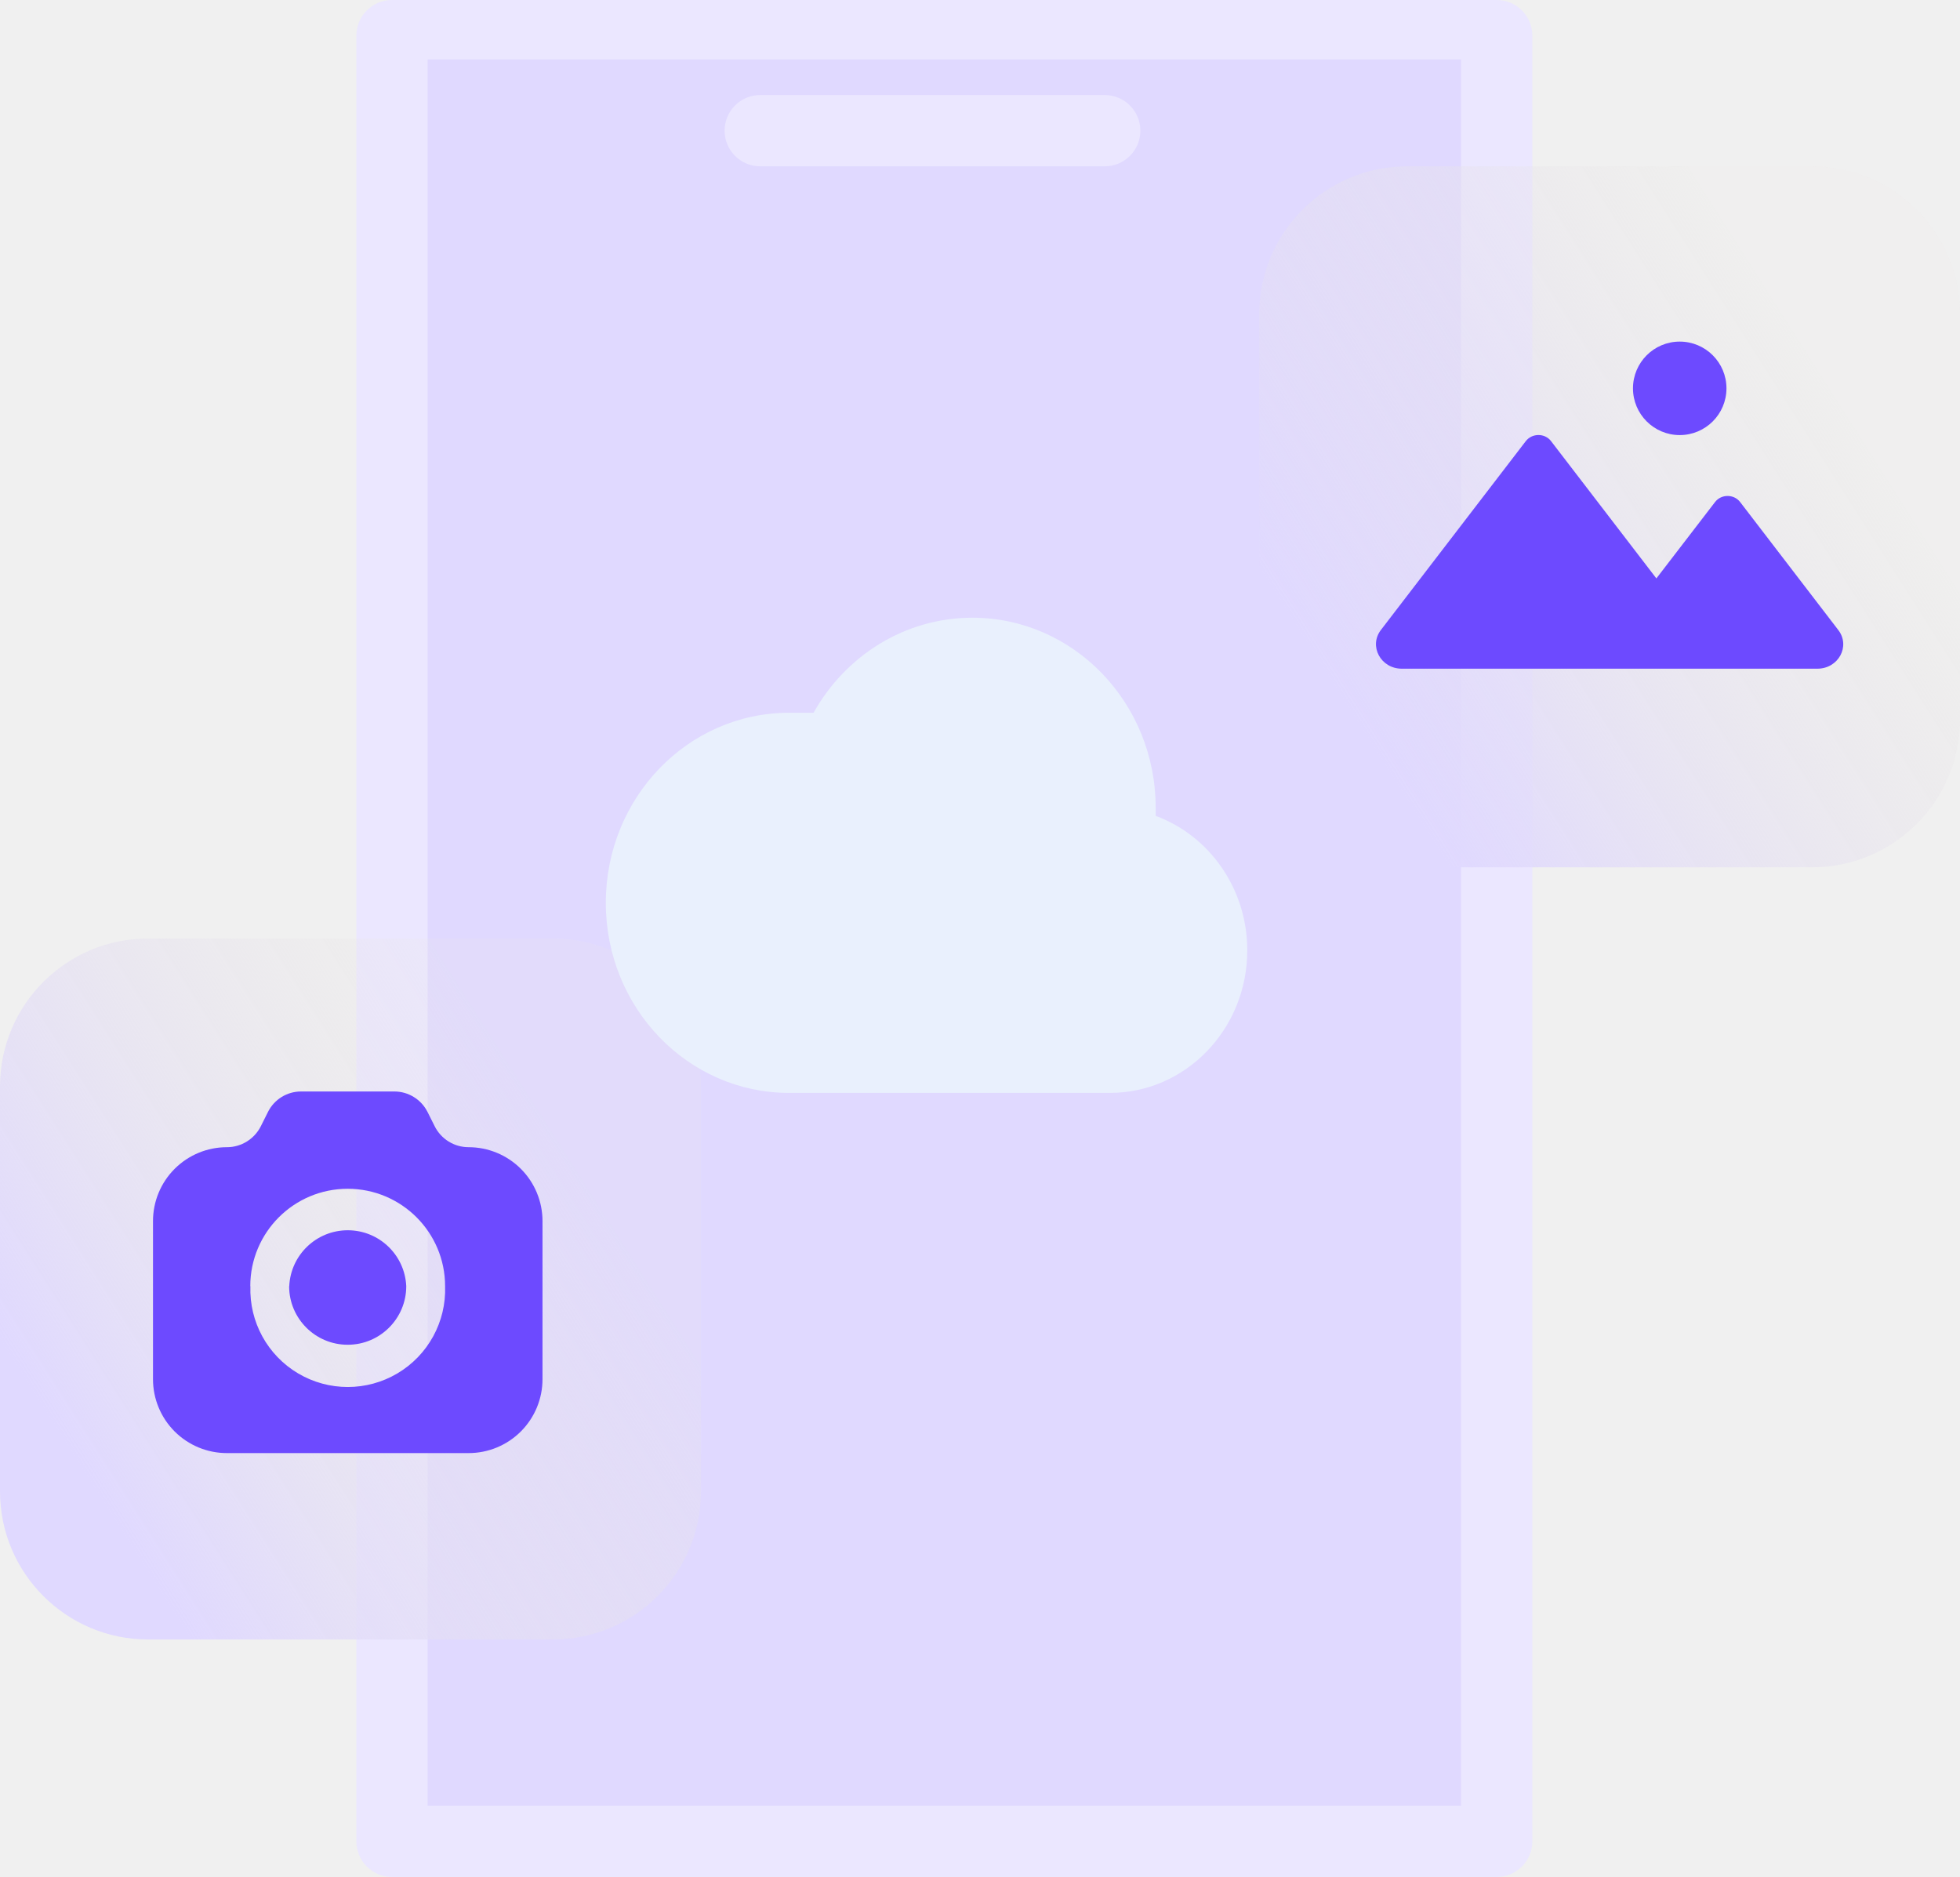
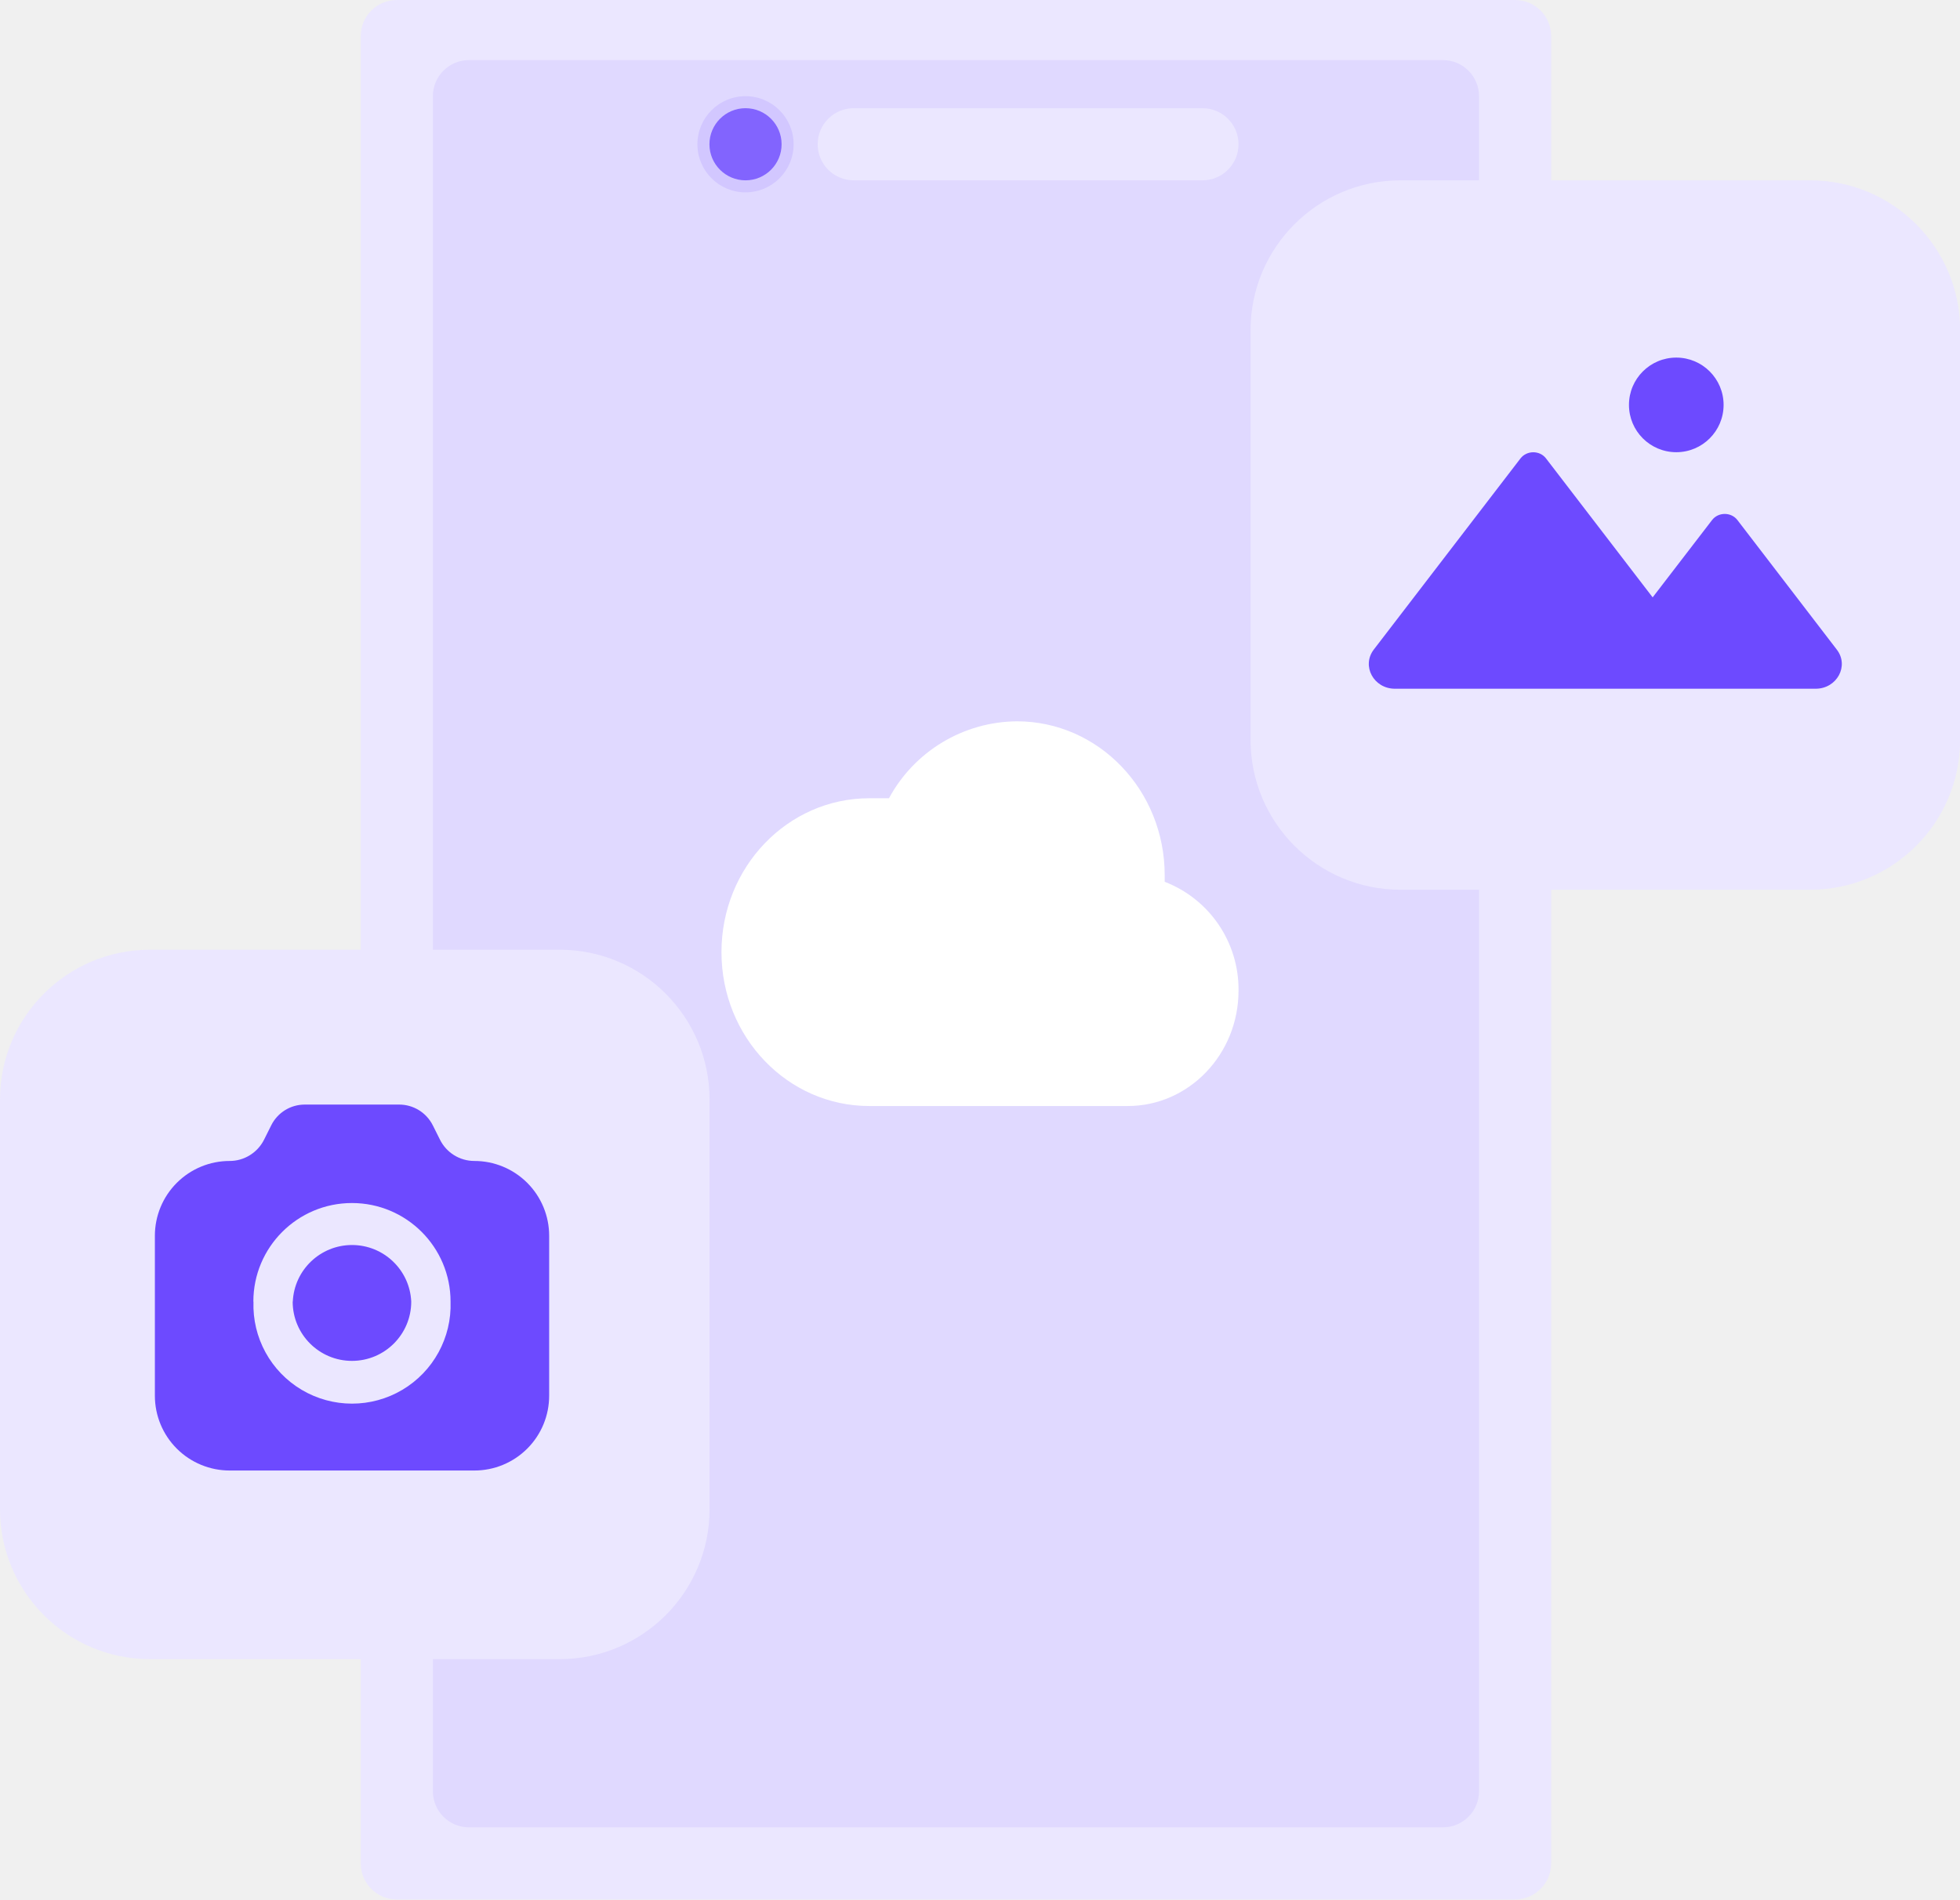
- <svg xmlns="http://www.w3.org/2000/svg" viewBox="36 0 165 158" width="165" height="158" fill="none">
-   <rect width="99" height="158" x="66" fill="#EBE7FF" rx="3" />
-   <path fill="#E0D9FF" d="M72 5h87v147H72z" />
-   <rect width="35" height="6" x="97" y="8" fill="#EBE7FF" rx="3" />
-   <rect width="59.01" height="59.01" x="36" y="79" fill="url(#a)" rx="12.47" />
-   <path fill="#6D4AFF" fill-rule="evenodd" d="M75.44 96.57a6.22 6.22 0 0 1 6.23 6.22v13.3a6.22 6.22 0 0 1-6.23 6.23H55.11a6.22 6.22 0 0 1-6.23-6.22v-13.3a6.22 6.22 0 0 1 6.23-6.23c1.2 0 2.31-.69 2.85-1.77l.6-1.2a3.11 3.11 0 0 1 2.78-1.72h7.86c1.18 0 2.26.67 2.79 1.72l.6 1.2a3.19 3.19 0 0 0 2.85 1.77Zm-15.1 11.7a4.93 4.93 0 1 0 9.86 0 4.93 4.93 0 0 0-9.85 0Zm-3.26 0a8.2 8.2 0 1 0 16.39 0 8.2 8.2 0 0 0-16.4 0Z" clip-rule="evenodd" />
-   <rect width="59.01" height="59.01" x="142" y="14" fill="url(#b)" rx="12.47" />
-   <path fill="#6D4AFF" d="M154.01 56.29c-1.77 0-2.8-1.9-1.76-3.26l12.2-15.9c.53-.68 1.6-.68 2.12 0l8.87 11.56 4.94-6.43c.52-.68 1.59-.68 2.11 0l8.26 10.77c1.05 1.36.02 3.26-1.76 3.26h-34.98ZM173.47 32.69a3.93 3.93 0 1 0 7.87 0 3.93 3.93 0 0 0-7.87 0Z" />
-   <path fill="#E9F0FD" fill-rule="evenodd" d="M104.5 60h-2.07C93.9 60 87 67.16 87 76s6.9 16 15.43 16h27c6.39 0 11.57-5.37 11.57-12 0-5.22-3.22-9.67-7.71-11.32V68c0-8.84-6.91-16-15.43-16-5.71 0-10.7 3.22-13.37 8Z" clip-rule="evenodd" />
-   <defs>
-     <linearGradient id="a" x1="52.01" x2="93.05" y1="138.01" y2="111.88" gradientUnits="userSpaceOnUse">
-       <stop stop-color="#E0D9FF" />
-       <stop offset="1" stop-color="#EAE7E4" stop-opacity=".17" />
-     </linearGradient>
-     <linearGradient id="b" x1="158.01" x2="199.05" y1="73.01" y2="46.88" gradientUnits="userSpaceOnUse">
-       <stop stop-color="#E0D9FF" />
-       <stop offset="1" stop-color="#EAE7E4" stop-opacity=".17" />
-     </linearGradient>
-   </defs>
+ <svg xmlns="http://www.w3.org/2000/svg" width="163" height="158" fill="none">
+   <rect width="99" height="158" x="30" fill="#EBE7FF" rx="3" />
+   <rect width="87" height="147" x="36" y="5" fill="#E0D9FF" rx="3" />
+   <path fill="#fff" fill-rule="evenodd" d="M73.93 66.4h-1.64C65.5 66.4 60 72.13 60 79.2S65.5 92 72.29 92h21.5c5.08 0 9.21-4.3 9.21-9.6a9.59 9.59 0 0 0-6.14-9.05v-.55c0-7.07-5.5-12.8-12.29-12.8a12.2 12.2 0 0 0-10.64 6.4Z" clip-rule="evenodd" />
+   <circle cx="62" cy="12" r="4" fill="#D2C7FF" />
+   <circle cx="62" cy="12" r="3" fill="#8264FE" />
+   <rect width="35" height="6" x="68" y="9" fill="#EBE7FF" rx="3" />
+   <rect width="59.01" height="59.01" y="79" fill="#EBE7FF" rx="12.47" />
+   <path fill="#6D4AFF" fill-rule="evenodd" d="M39.44 96.57a6.22 6.22 0 0 1 6.23 6.22v13.3a6.22 6.22 0 0 1-6.23 6.23H19.11a6.22 6.22 0 0 1-6.23-6.22v-13.31a6.22 6.22 0 0 1 6.23-6.22c1.2 0 2.31-.69 2.85-1.77l.6-1.2a3.11 3.11 0 0 1 2.78-1.72h7.86c1.18 0 2.26.67 2.79 1.72l.6 1.2a3.19 3.19 0 0 0 2.85 1.77Zm-15.1 11.7a4.93 4.93 0 1 0 9.86 0 4.93 4.93 0 0 0-9.85 0Zm-3.26 0a8.2 8.2 0 1 0 16.39 0 8.2 8.2 0 0 0-16.4 0Z" clip-rule="evenodd" />
+   <rect width="59.01" height="59.01" x="104" y="15" fill="#EBE7FF" rx="12.47" />
+   <path fill="#6D4AFF" d="M116.01 57.29c-1.77 0-2.8-1.9-1.76-3.26l12.2-15.9c.53-.68 1.6-.68 2.12 0l8.87 11.56 4.94-6.43c.52-.68 1.59-.68 2.11 0l8.26 10.77c1.05 1.35.02 3.26-1.76 3.26h-34.98ZM135.47 33.68a3.93 3.93 0 1 0 7.87 0 3.93 3.93 0 0 0-7.87 0Z" />
</svg>
